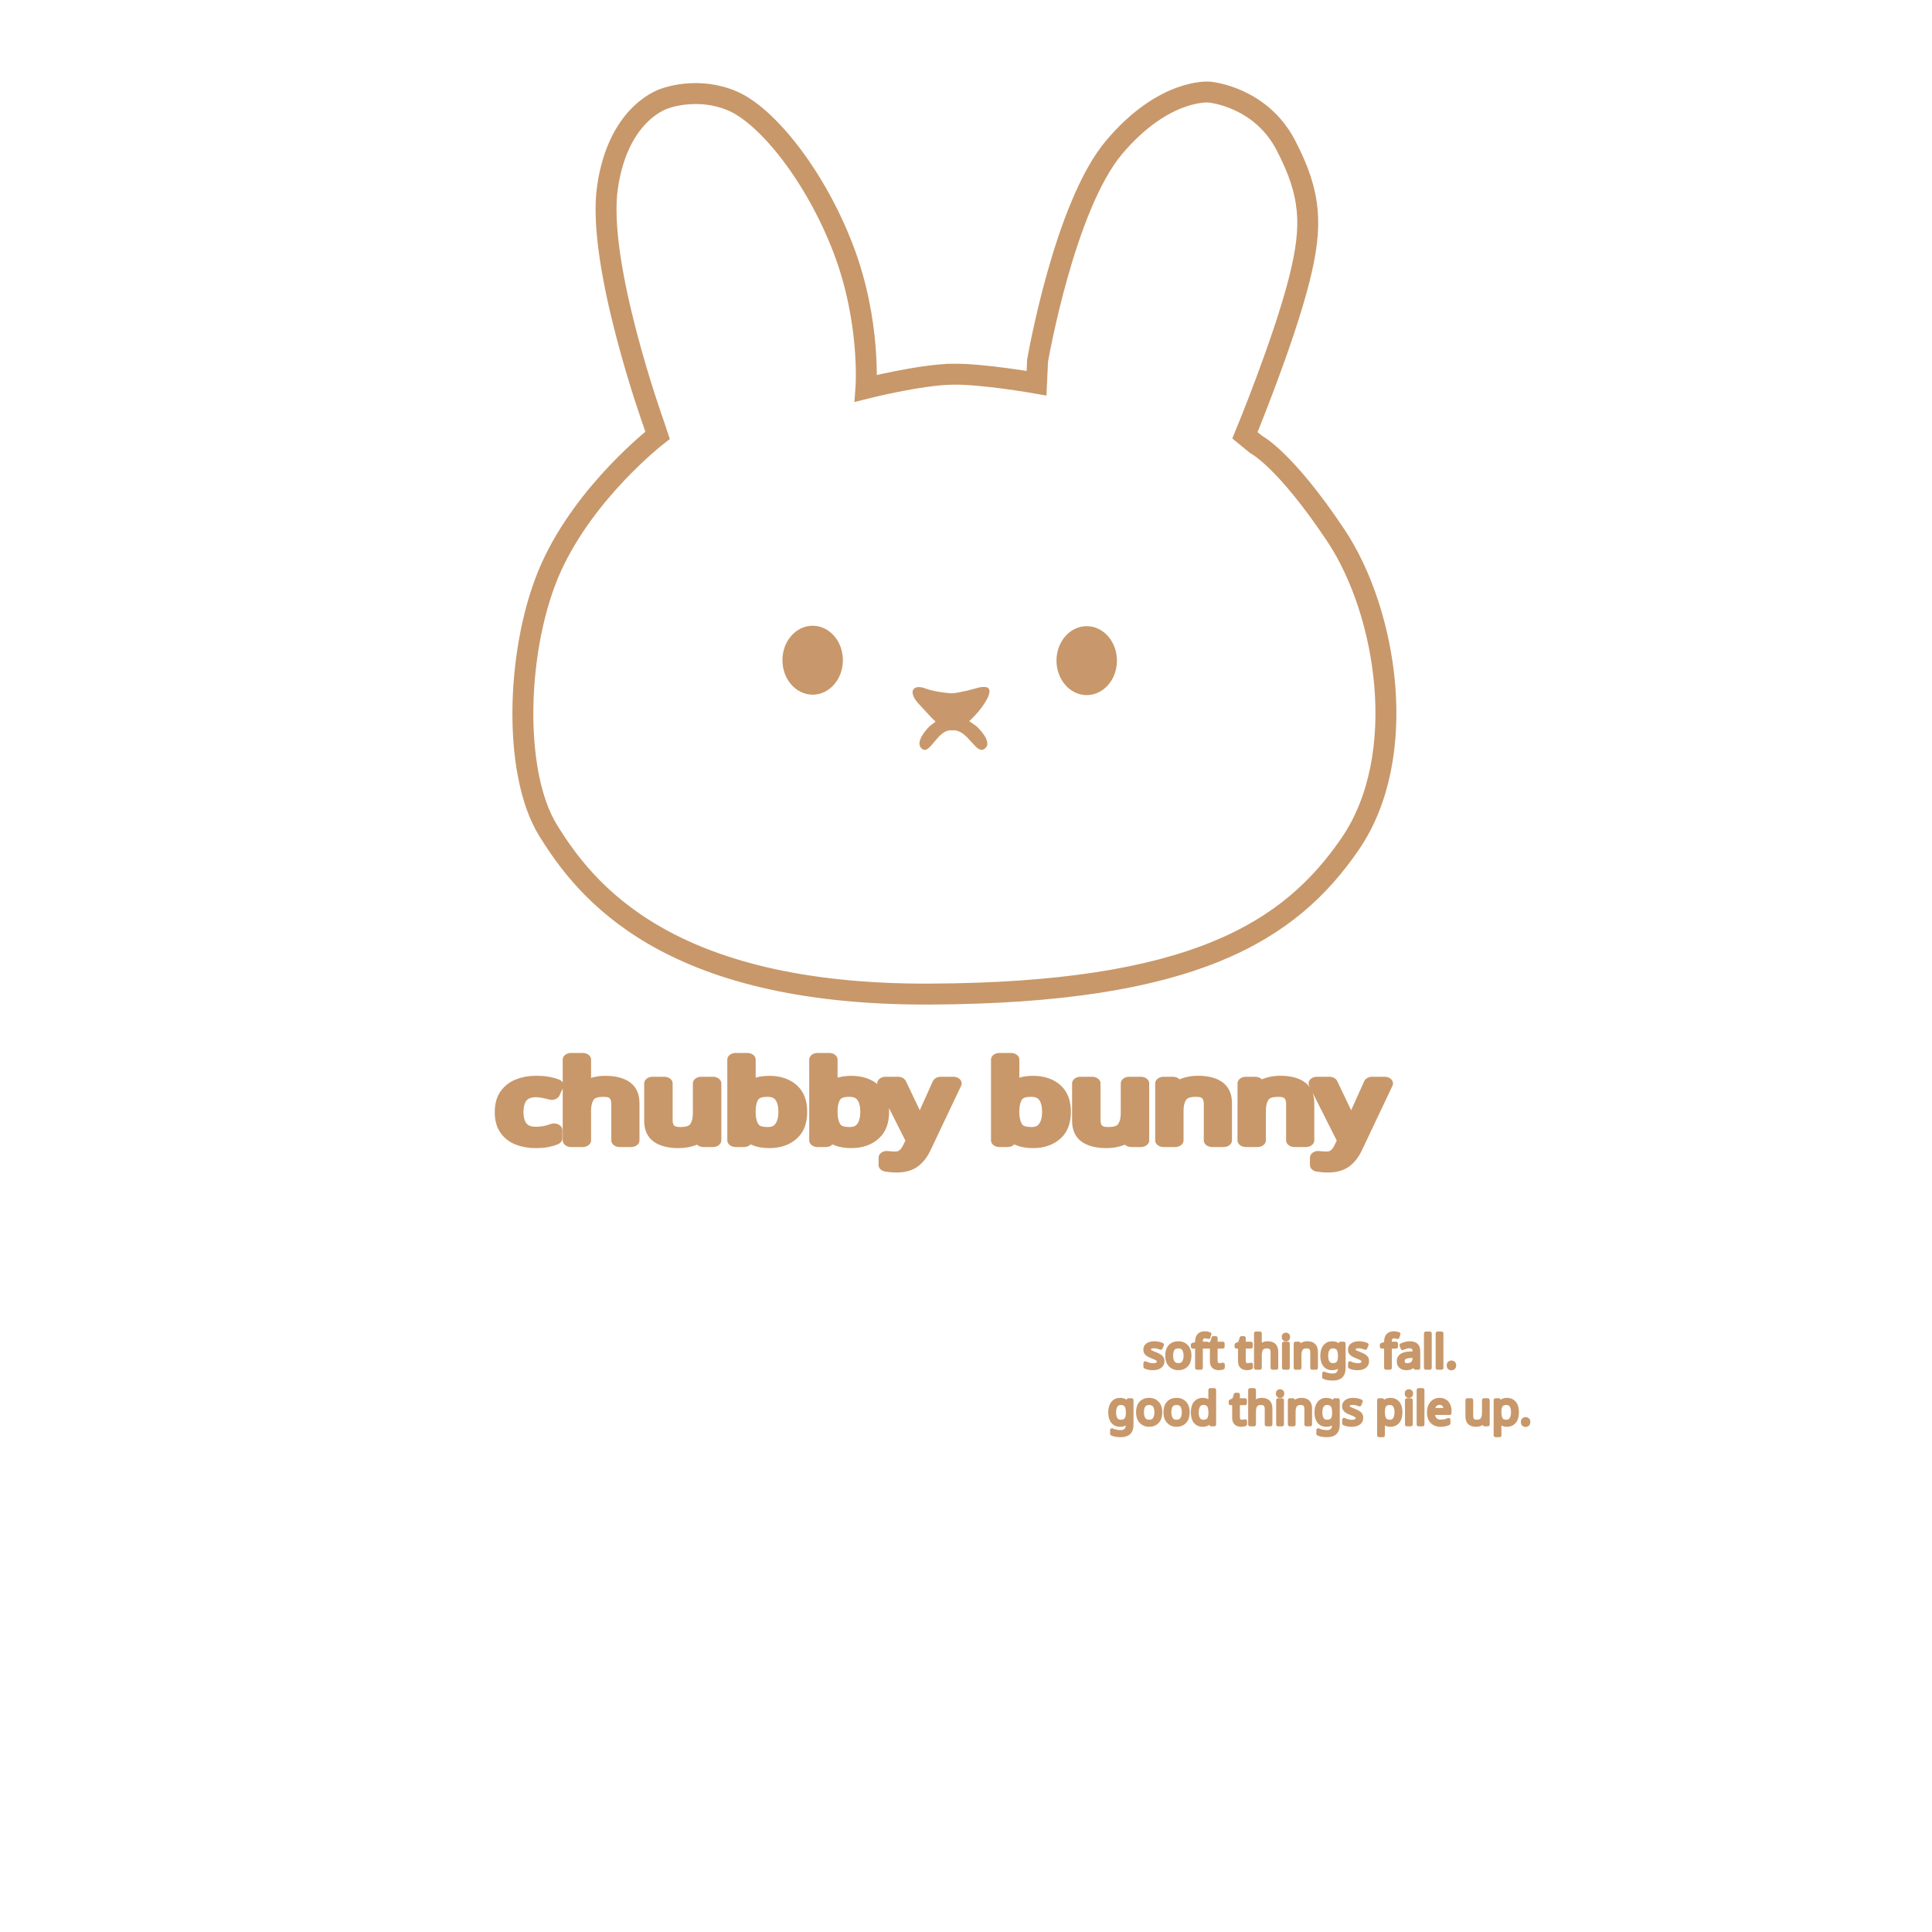
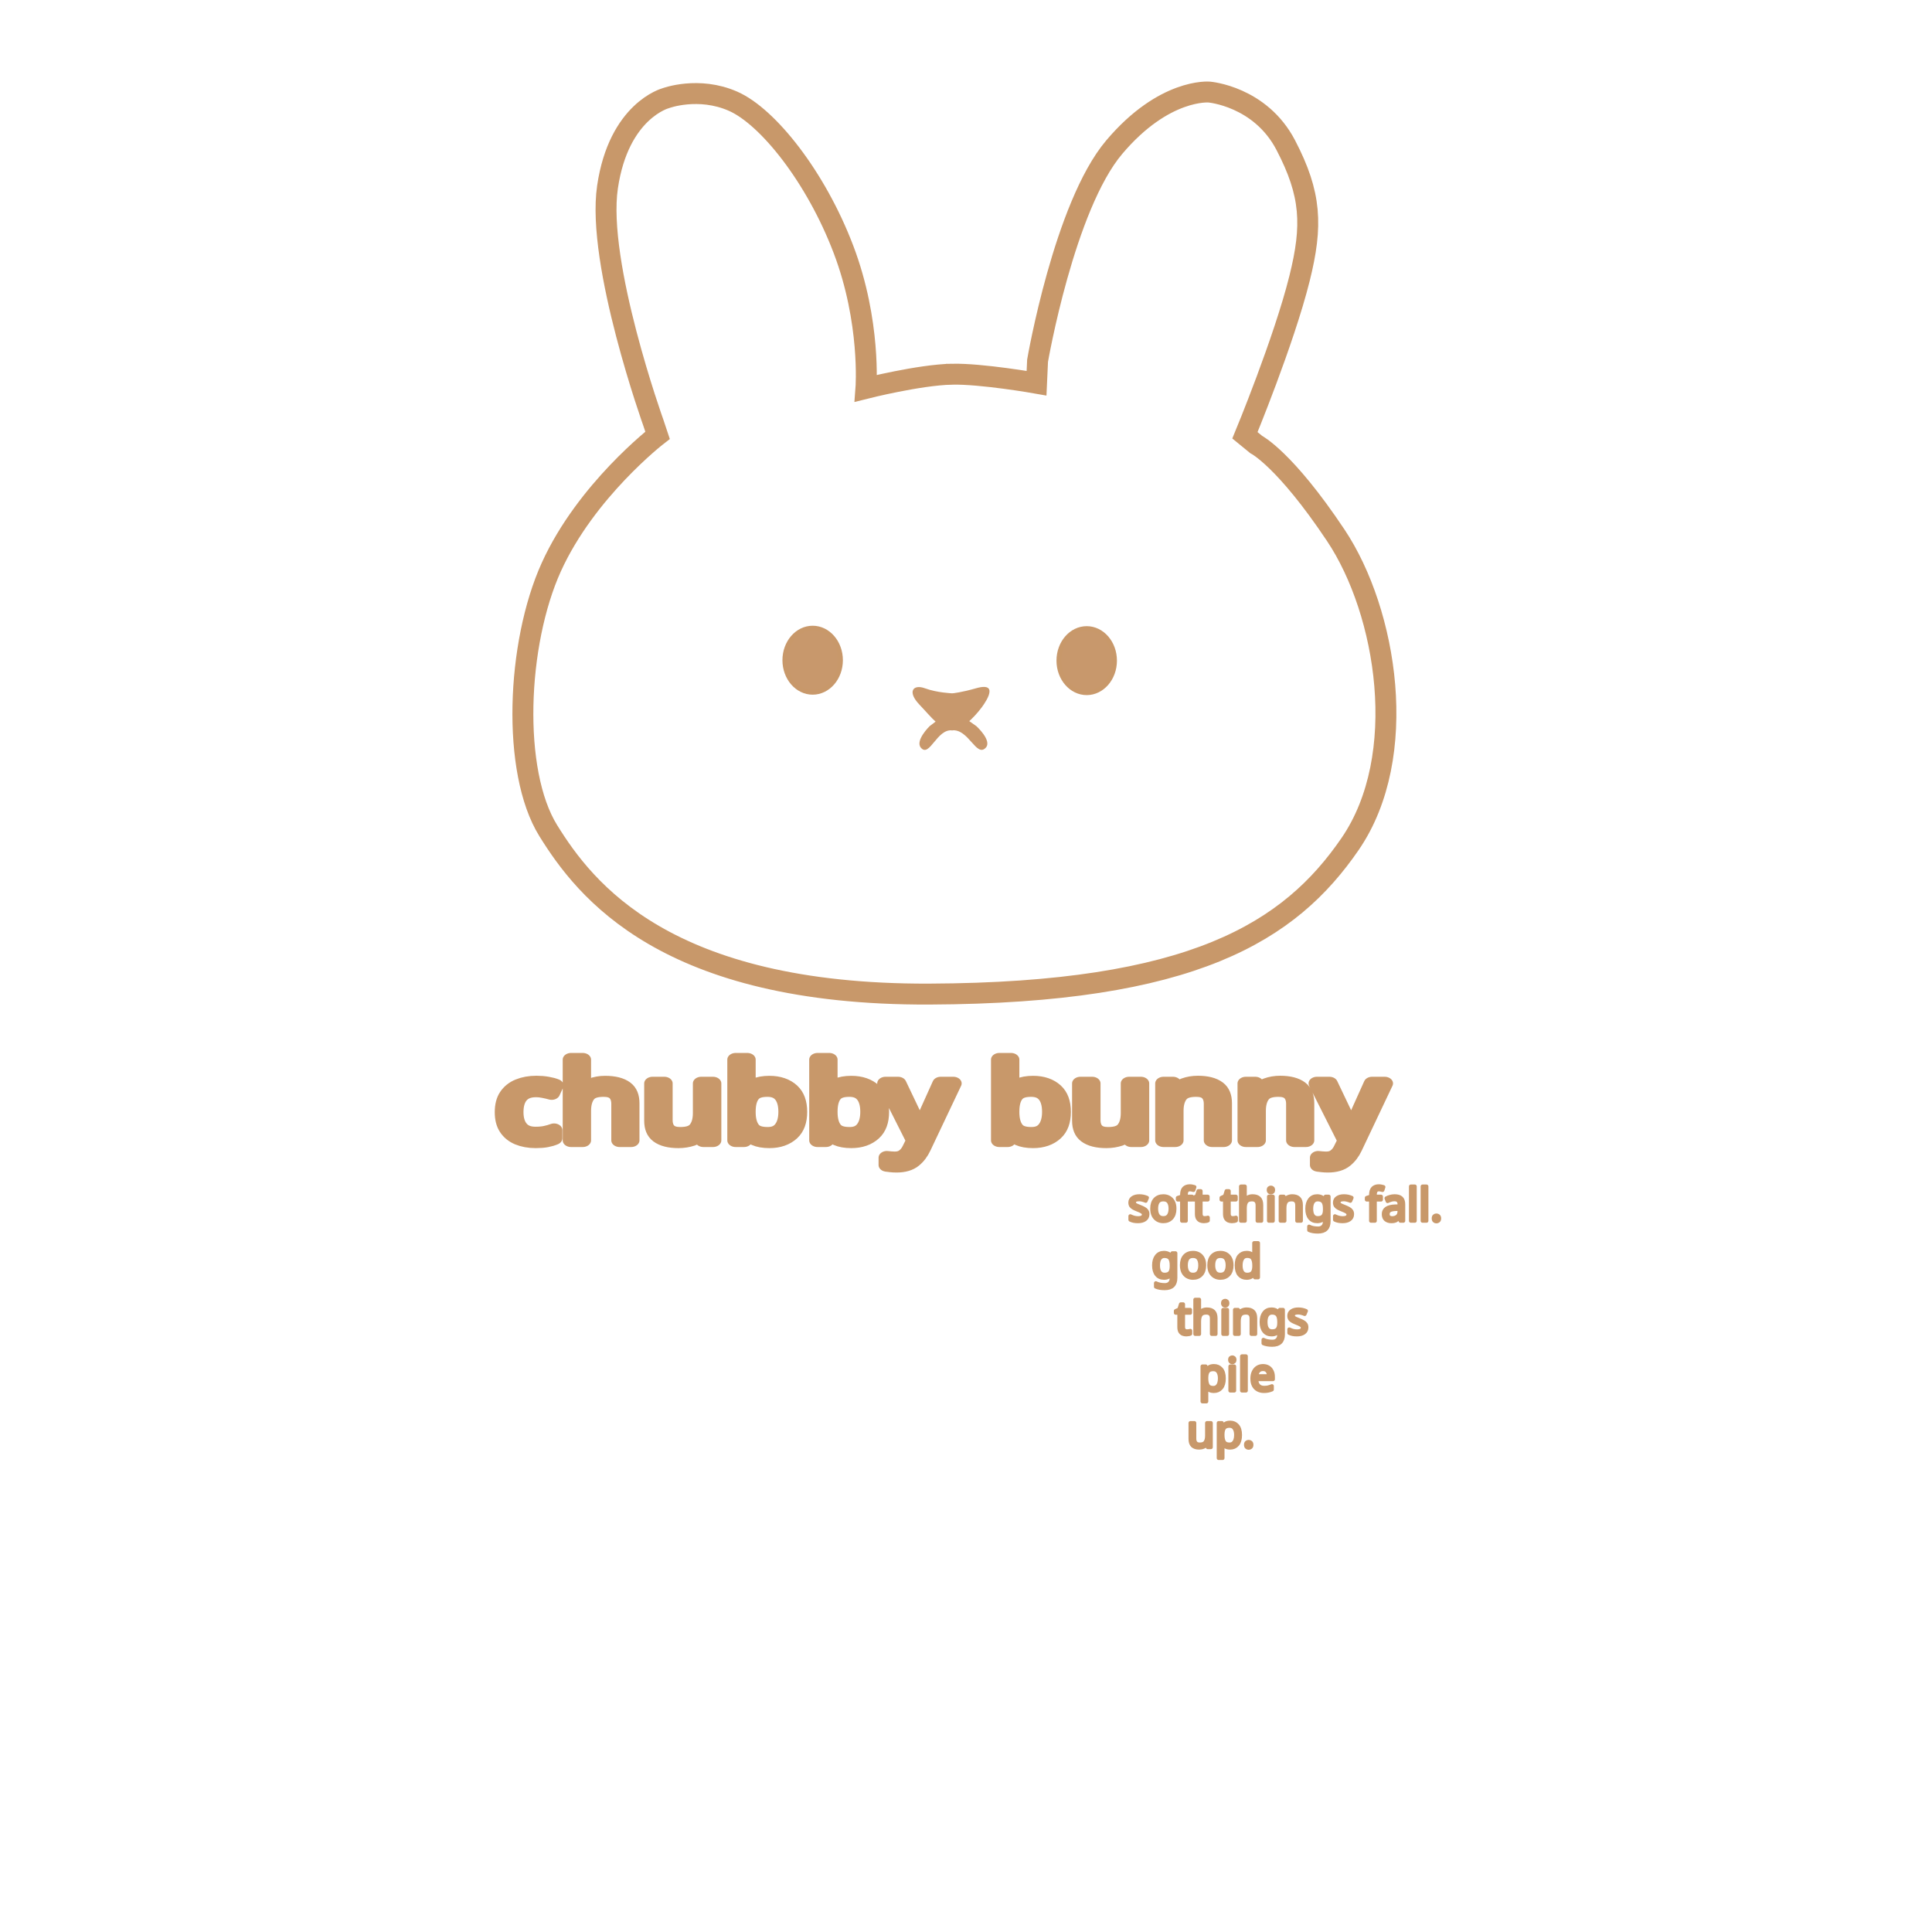
<svg xmlns="http://www.w3.org/2000/svg" width="512" height="512" viewBox="0 0 512 512" version="1.1" id="svg1" xml:space="preserve">
  <defs id="defs1" />
  <g id="layer2">
    <g id="g17" transform="matrix(0.6598924,0,0,0.6598924,99.76582,0.7864246)">
      <g id="g7" transform="matrix(2.101336,0,0,2.101336,-54.66242,-34.77422)">
        <path style="fill:#c8986c;fill-opacity:0;stroke:#c8986a;stroke-width:4" d="m 135.928,87.497 c -6.203,0.139 -16.367,2.697 -16.367,2.697 0,0 0.976,-12.69 -4.295,-26.551 -5.271,-13.861 -14.447,-25.38 -21.085,-28.308 -6.638,-2.928 -12.885,-0.586 -12.885,-0.586 0,0 -8.981,2.343 -11.128,16.985 -2.148,14.642 8.785,45.098 8.785,45.098 l 0.781,2.343 c 0,0 -13.666,10.542 -20.304,25.185 -6.638,14.642 -7.614,39.046 -0.586,50.369 7.028,11.323 22.452,31.432 72.821,31.237 50.369,-0.195 68.916,-11.909 80.435,-28.699 11.519,-16.79 7.028,-44.317 -2.733,-58.96 -9.762,-14.642 -15.228,-17.376 -15.228,-17.376 l -2.148,-1.757 c 0,0 7.441,-17.956 10.433,-29.965 2.525,-10.137 2.257,-16.11 -2.623,-25.481 -4.881,-9.371 -14.642,-10.152 -14.642,-10.152 0,0 -8.59,-0.781 -18.156,10.542 -9.566,11.323 -14.642,40.803 -14.642,40.803 l -0.195,4.295 c 0,0 -10.459,-1.851 -16.237,-1.721 z" id="path1" />
        <g id="g6" transform="matrix(0.9325311,0,0,0.9200507,-66.16485,-110.4214)">
          <ellipse style="fill:#c8986c;fill-opacity:1;stroke:#c8986a;stroke-width:1;stroke-dasharray:none" id="path3" cx="188.243" cy="274.526" rx="5.695" ry="6.661" />
          <ellipse style="fill:#c8986c;fill-opacity:1;stroke:#c8986a;stroke-width:1;stroke-dasharray:none" id="path3-9" cx="244.407" cy="274.615" rx="5.695" ry="6.661" />
          <g id="g5" transform="matrix(1.657287,0,0,1.807525,-81.36188,-401.2514)">
            <path style="fill:#c8986c;fill-opacity:1;stroke:#c8986a;stroke-width:0;stroke-dasharray:none" d="m 179.931,377.674 c 0,0 -1.868,-0.064 -3.354,-0.573 -1.486,-0.51 -2.229,0.382 -0.701,1.868 1.529,1.486 2.59,2.909 4.14,2.887 1.55,-0.021 3.482,-2.463 3.482,-2.463 0,0 2.739,-3.191 -0.63,-2.295 -1.756,0.468 -2.918,0.593 -2.937,0.575 z" id="path4" />
            <path style="fill:#c8986c;fill-opacity:1;stroke:#c8986a;stroke-width:0;stroke-dasharray:none" d="m 179.826,380.632 c 0.069,-2.383 -0.989,-0.142 -0.989,-0.142 l 2.683,0.037 1.405,0.92 c 0,0 1.963,1.653 1.166,2.471 -1.169,1.199 -2.138,-2.24 -4.223,-1.983 z" id="path5" />
            <path style="fill:#c8986c;fill-opacity:1;stroke:#c8986a;stroke-width:0;stroke-dasharray:none" d="m 180.012,380.635 c -0.064,-2.383 0.917,-0.142 0.917,-0.142 l -2.487,0.037 -1.303,0.92 c 0,0 -1.82,1.653 -1.081,2.471 1.083,1.199 1.982,-2.24 3.915,-1.983 z" id="path5-2" />
          </g>
        </g>
        <text xml:space="preserve" style="font-size:22.739px;writing-mode:lr-tb;direction:ltr;fill:#c8986c;fill-opacity:1;stroke:#c8986a;stroke-width:2.842;stroke-linecap:round;stroke-linejoin:round;stroke-dasharray:none;paint-order:normal" x="43.611" y="261.835" id="text5" transform="scale(1.119314,0.8934041)">
          <tspan id="tspan5" x="43.611" y="261.835" style="font-style:normal;font-variant:normal;font-weight:normal;font-stretch:normal;font-family:'JetBrains Mono';-inkscape-font-specification:'JetBrains Mono';stroke-width:2.842;stroke-linecap:round;stroke-linejoin:round;stroke-dasharray:none;paint-order:normal">chubby bunny</tspan>
        </text>
      </g>
    </g>
-     <text xml:space="preserve" style="font-style:normal;font-variant:normal;font-weight:normal;font-stretch:normal;font-family:'JetBrains Mono';-inkscape-font-specification:'JetBrains Mono';writing-mode:lr-tb;direction:ltr;fill:#c8986a;fill-opacity:1;stroke:#c8986a;stroke-width:1;stroke-linecap:round;stroke-linejoin:round;stroke-dasharray:none;paint-order:normal" x="293.53" y="362.494" id="text7">
-       <tspan id="tspan7" x="293.53" y="362.494">   soft things fall.</tspan>
-       <tspan x="293.53" y="377.494" id="tspan8">good things pile up.</tspan>
+     <text xml:space="preserve" style="font-style:normal;font-variant:normal;font-weight:normal;font-stretch:normal;font-family:'JetBrains Mono';-inkscape-font-specification:'JetBrains Mono';writing-mode:lr-tb;direction:ltr;fill:#c8986a;fill-opacity:1;stroke:#c8986a;stroke-width:1;stroke-linecap:round;stroke-linejoin:round;stroke-dasharray:none;paint-order:normal" x="298.914" y="323.535" id="text7">
+       <tspan id="tspan7" x="298.914" y="323.535">soft things fall.</tspan>
+       <tspan x="298.914" y="338.535" id="tspan8">  good </tspan>
+       <tspan x="298.914" y="353.535" id="tspan1">    things</tspan>
+       <tspan x="298.914" y="368.535" id="tspan2">      pile </tspan>
+       <tspan x="298.914" y="383.535" id="tspan3">     up.</tspan>
    </text>
  </g>
</svg>
